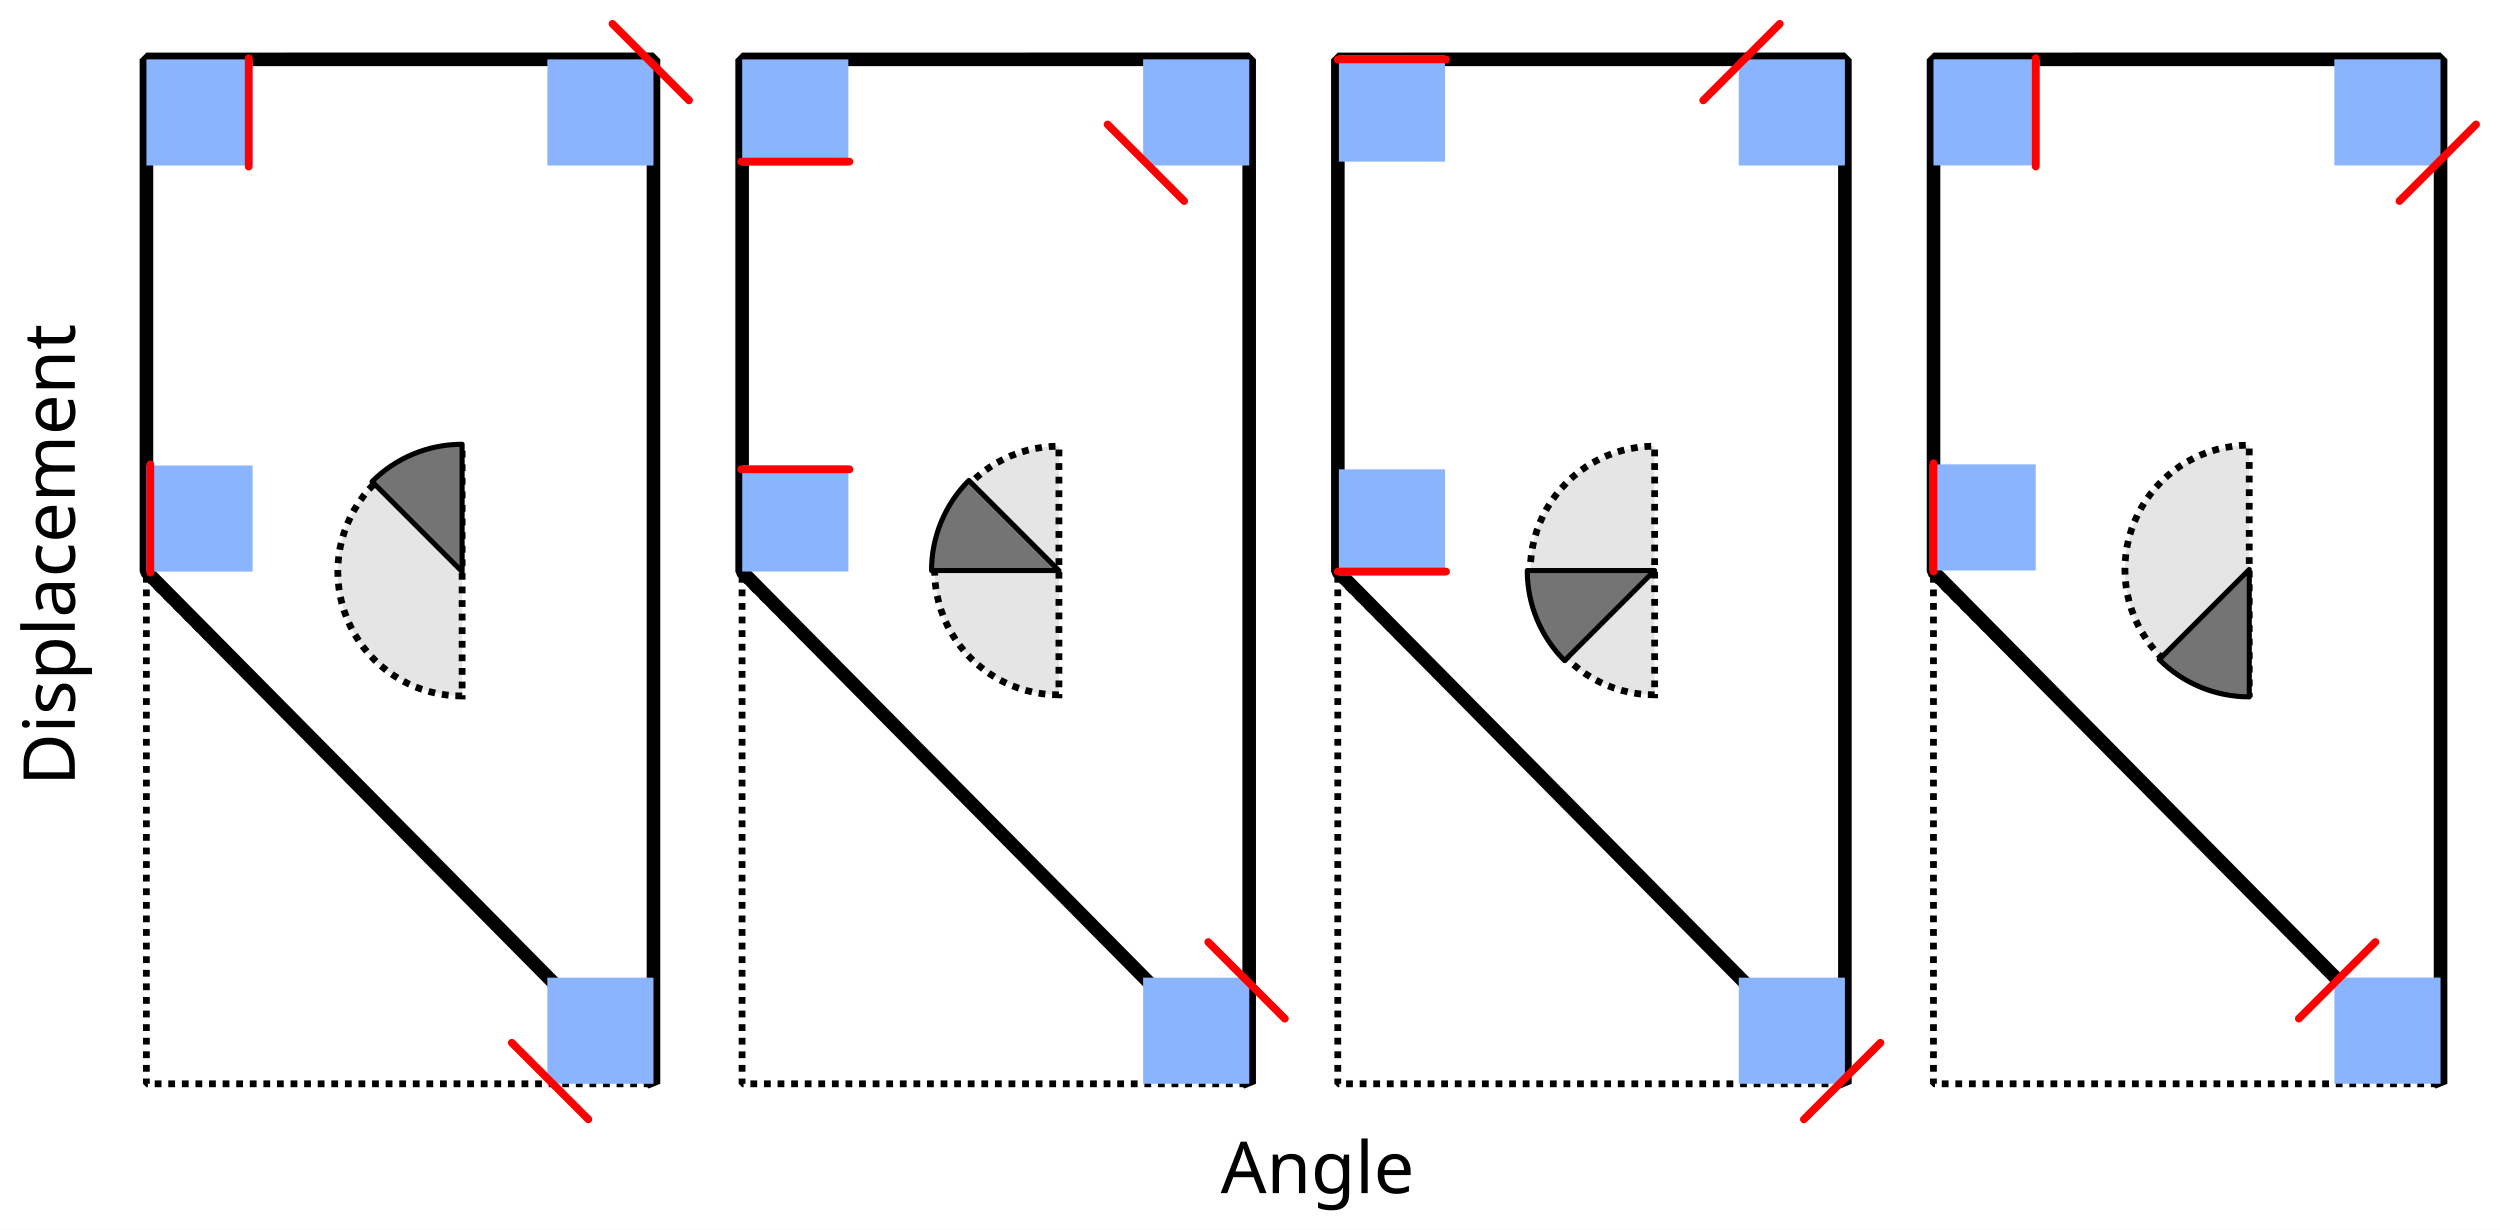
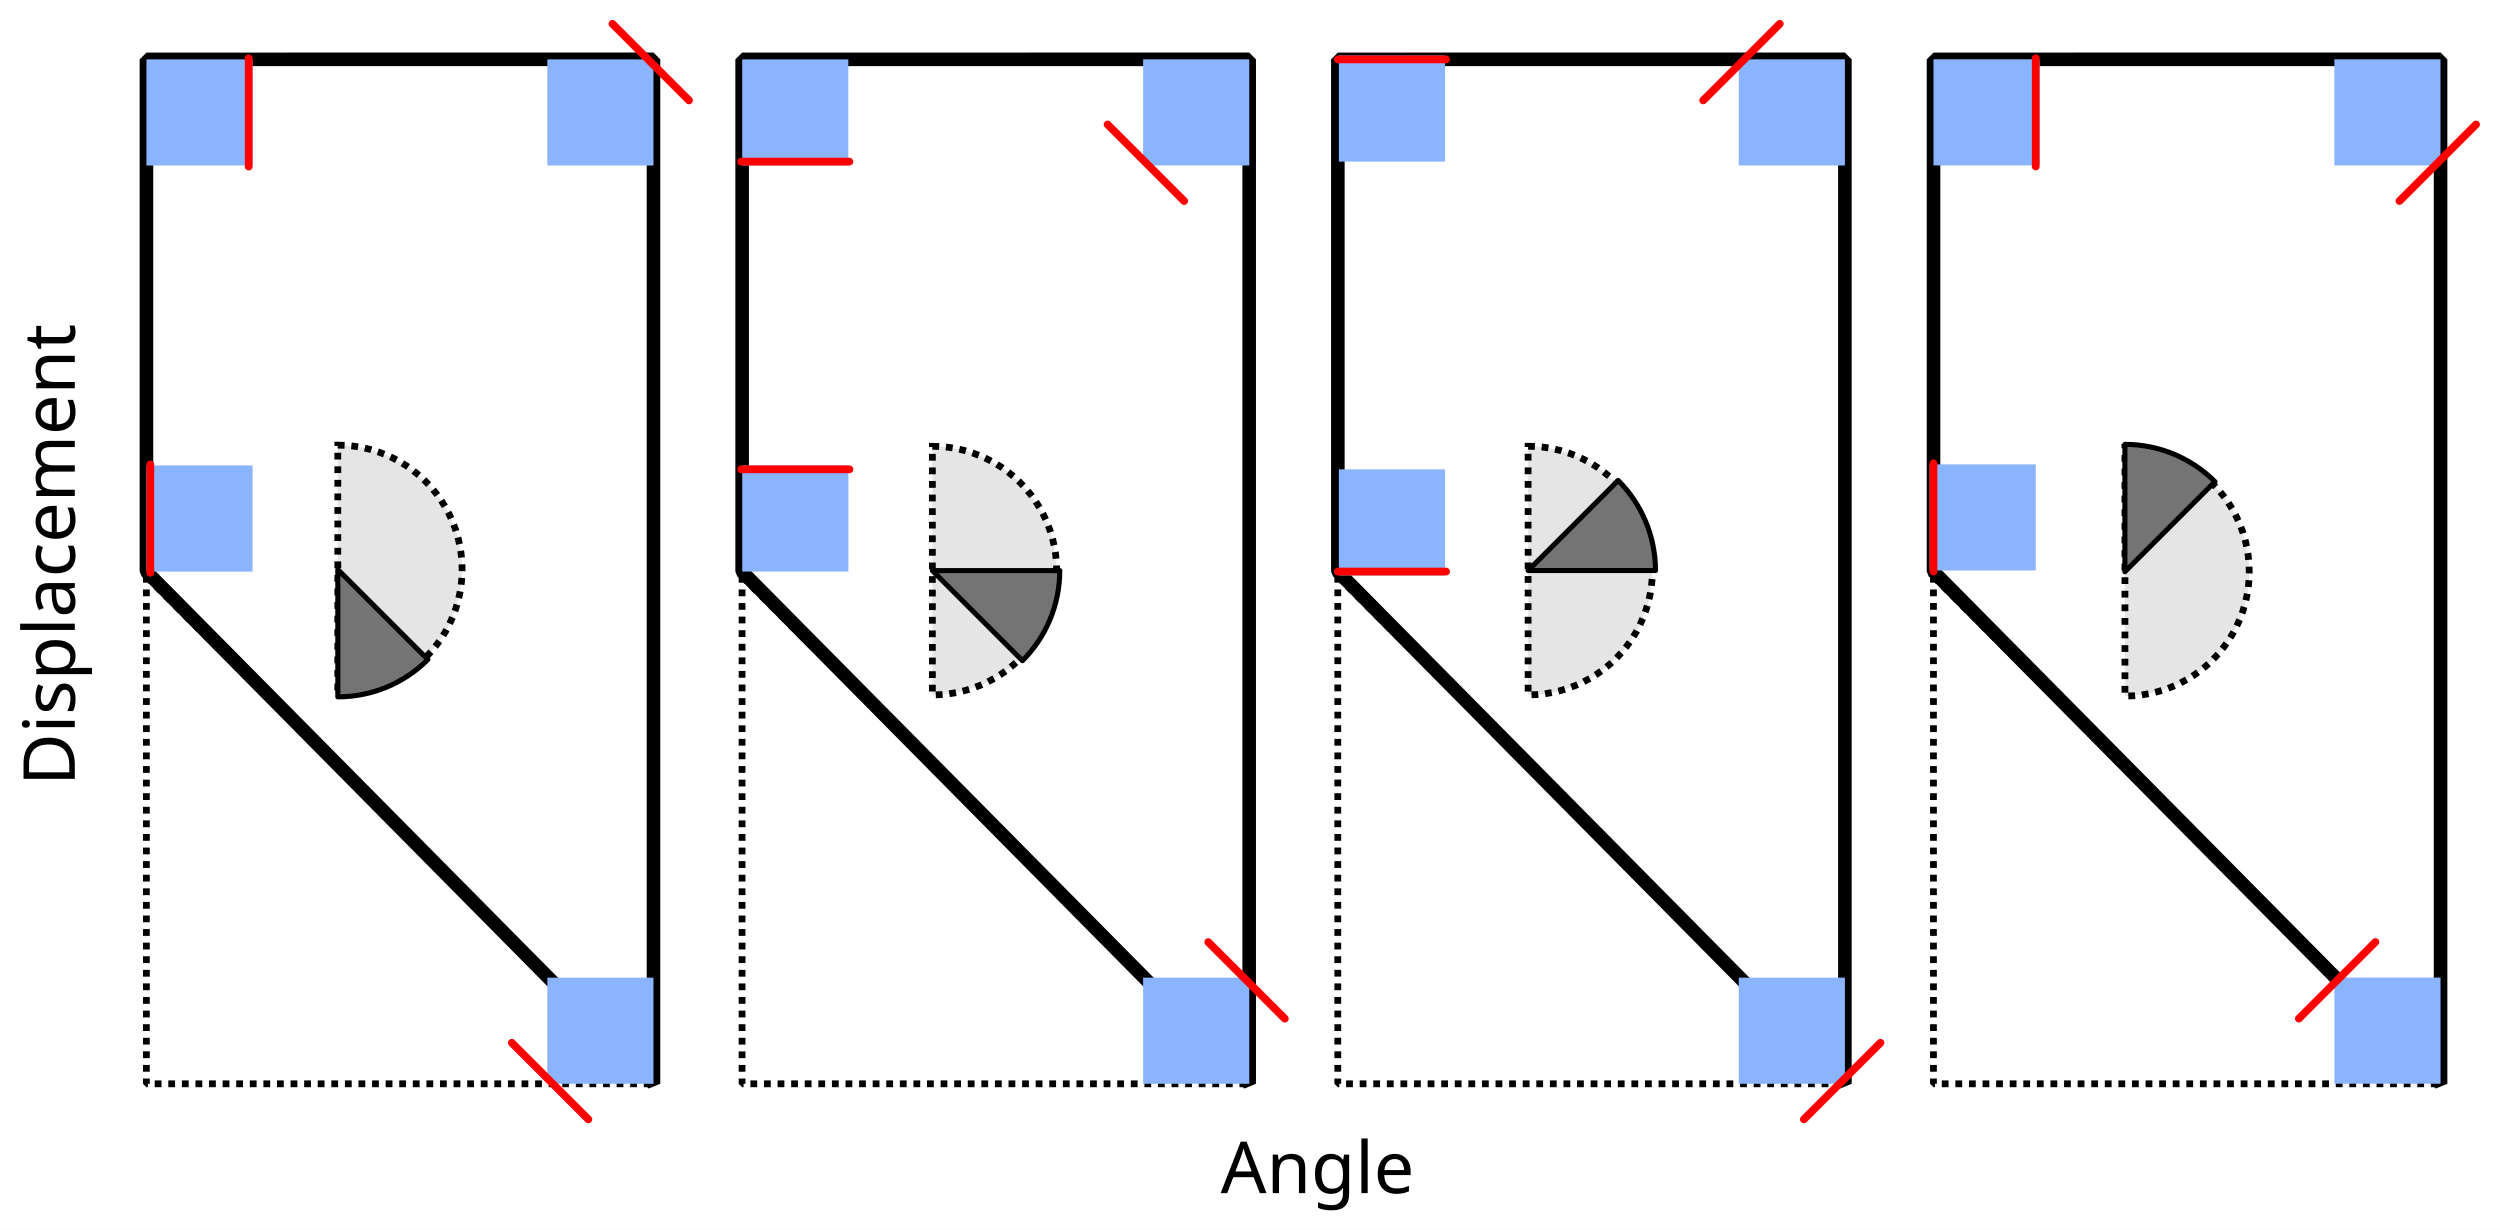
<svg xmlns="http://www.w3.org/2000/svg" width="368.03mm" height="181.05mm" version="1.1" viewBox="0 0 368.03 181.05">
  <rect width="368.03" height="181.05" fill="#fff" />
-   <g transform="translate(21.133 -14.475)" fill="#000000" font-family="sans-serif" font-size="10.583px" letter-spacing="0px" stroke-width=".265" word-spacing="0px">
+   <g transform="translate(21.133 -14.475)" font-family="sans-serif" font-size="10.583px" letter-spacing="0px" stroke-width=".265" word-spacing="0px">
    <text x="158.564" y="190.119" style="line-height:1.25" xml:space="preserve">
      <tspan x="158.564" y="190.119" stroke-width=".265">Angle</tspan>
    </text>
    <text transform="rotate(-90)" x="-130.153" y="-10.122" style="line-height:1.25" xml:space="preserve">
      <tspan x="-130.153" y="-10.122" stroke-width=".265">Displacement</tspan>
    </text>
  </g>
  <g transform="translate(-.28395 -2.9412)" stroke="#000">
    <g transform="translate(67.417 199.84)">
      <g transform="translate(-44.958 -68.359)" fill="none" stroke-linejoin="bevel">
        <path d="m-0.627-43.645 74.652 74.652h-74.652z" stroke-dasharray="1, 1" />
        <path d="m-0.617-119.8v75.403l74.642 75.403v-150.81z" stroke-width="2" />
      </g>
-       <g transform="matrix(.75 0 0 .75 -30.144 -275)">
+       <g transform="matrix(-.75 0 0 -.75 13.637 49.192)">
        <path transform="rotate(90)" d="m240.75-41.389a24.404 24.404 0 0 1-12.202 21.134 24.404 24.404 0 0 1-24.404 0 24.404 24.404 0 0 1-12.202-21.134h24.404z" fill="#e5e5e5" stroke-dasharray="1.333, 1.333" stroke-width="1.333" />
        <path transform="rotate(225)" d="m-157.24-123.71a25 25 0 0 1-7.322 17.678l-17.678-17.678z" fill="#747474" stroke-linejoin="round" />
      </g>
    </g>
    <g transform="translate(55.725 197.02)">
-       <g transform="matrix(.75 0 0 .75 41.58 -283.08)">
+       <g transform="matrix(-.75 0 0 -.75 140.68 62.912)">
        <path transform="rotate(90)" d="m255.06-78.487a24.404 24.404 0 0 1-12.202 21.134 24.404 24.404 0 0 1-24.404-1e-6 24.404 24.404 0 0 1-12.202-21.134h24.404z" fill="#e5e5e5" stroke-dasharray="1.333, 1.333" stroke-width="1.333" />
        <path transform="matrix(-.70711 -.70711 -.70711 .70711 0 0)" d="m-193.59 107.6a25 25 0 0 1-7.322 17.678l-17.678-17.678z" fill="#747474" stroke-linejoin="round" />
      </g>
      <g transform="translate(54.428 -65.538)" fill="none" stroke-linejoin="bevel">
        <path d="m-0.627-43.645 74.652 74.652h-74.652z" stroke-dasharray="1, 1" />
        <path d="m-0.617-119.8v75.403l74.642 75.403v-150.81z" stroke-width="2" />
      </g>
    </g>
    <g transform="translate(47.598 196.68)">
-       <g transform="matrix(.75 0 0 .75 91.989 -292.54)">
+       <g transform="matrix(-.75 0 0 -.75 281.92 73.042)">
        <path transform="rotate(90)" d="m268.12-139.04a24.404 24.404 0 0 1-12.202 21.134 24.404 24.404 0 0 1-24.404 0 24.404 24.404 0 0 1-12.202-21.134h24.404z" fill="#e5e5e5" stroke-dasharray="1.333, 1.333" stroke-width="1.333" />
        <path transform="rotate(135)" d="m99.022-270.65a25 25 0 0 1-7.322 17.678l-17.678-17.678z" fill="#747474" stroke-linejoin="round" />
      </g>
      <g transform="translate(150.25 -65.2)" fill="none" stroke-linejoin="bevel">
        <path d="m-0.627-43.645 74.652 74.652h-74.652z" stroke-dasharray="1, 1" />
        <path d="m-0.617-119.8v75.403l74.642 75.403v-150.81z" stroke-width="2" />
      </g>
    </g>
    <g transform="translate(41.869 197.94)">
-       <g transform="matrix(.75 0 0 .75 157.53 -295.15)">
+       <g transform="matrix(-.75 0 0 -.75 403.23 73.155)">
        <path transform="rotate(90)" d="m269.72-176a24.404 24.404 0 0 1-12.202 21.134 24.404 24.404 0 0 1-24.404 0 24.404 24.404 0 0 1-12.202-21.134h24.404z" fill="#e5e5e5" stroke-dasharray="1.333, 1.333" stroke-width="1.333" />
        <path transform="matrix(-.70711 .70711 .70711 .70711 0 0)" d="m74.009 297.92a25 25 0 0 1-7.322 17.678l-17.678-17.678z" fill="#747474" stroke-linejoin="round" />
      </g>
      <g transform="translate(243.67 -66.459)" fill="none" stroke-linejoin="bevel">
        <path d="m-0.627-43.645 74.652 74.652h-74.652z" stroke-dasharray="1, 1" />
        <path d="m-0.617-119.8v75.403l74.642 75.403v-150.81z" stroke-width="2" />
      </g>
    </g>
  </g>
  <g transform="rotate(180 301.02 112.02)">
    <g transform="matrix(0 .625 -.625 0 375.19 156.01)">
      <rect transform="rotate(-90)" x="-211.88" y="-146.41" width="25" height="25" fill="#8bb4ff" />
      <path d="m-131.07 178.51 18.028 18.028" fill="none" stroke="#f00" stroke-linecap="round" stroke-width="1.829" />
    </g>
    <g transform="matrix(0 -.625 .625 0 125.97 123.8)">
      <rect transform="rotate(-90)" x="-211.88" y="-146.41" width="25" height="25" fill="#8bb4ff" />
      <path d="m-131.07 178.51 18.028 18.028" fill="none" stroke="#f00" stroke-linecap="round" stroke-width="1.829" />
    </g>
    <g transform="matrix(-.625 0 0 -.625 290.1 245.33)">
      <rect x="-44.611" y="143.44" width="25" height="25" fill="#8bb4ff" />
      <path d="m-43.696 143.19v25.496" fill="none" stroke="#f00" stroke-linecap="round" stroke-width="1.829" />
    </g>
    <g transform="matrix(-.625 0 0 -.625 285.66 285.53)">
      <rect x="-50.798" y="112.35" width="25" height="25" fill="#8bb4ff" />
      <path d="m-26.713 112.1v25.496" fill="none" stroke="#f00" stroke-linecap="round" stroke-width="1.829" />
    </g>
  </g>
  <g transform="translate(46.151 -56.211)">
    <g transform="matrix(.625 0 0 .625 7.1562 -5.2665)">
      <rect x="-50.798" y="112.35" width="25" height="25" fill="#8bb4ff" />
      <path d="m-26.713 112.1v25.496" fill="none" stroke="#f00" stroke-linecap="round" stroke-width="1.829" />
    </g>
    <g transform="matrix(.625 0 0 .625 3.2893 35.083)">
      <rect x="-44.611" y="143.44" width="25" height="25" fill="#8bb4ff" />
      <path d="m-43.696 143.19v25.496" fill="none" stroke="#f00" stroke-linecap="round" stroke-width="1.829" />
    </g>
    <g transform="matrix(.625 0 0 .625 125.93 -51.846)">
      <rect transform="rotate(-90)" x="-211.88" y="-146.41" width="25" height="25" fill="#8bb4ff" />
      <path d="m-131.07 178.51 18.028 18.028" fill="none" stroke="#f00" stroke-linecap="round" stroke-width="1.829" />
    </g>
    <g transform="matrix(-.625 0 0 -.625 -41.459 332.56)">
      <rect transform="rotate(-90)" x="-211.88" y="-146.41" width="25" height="25" fill="#8bb4ff" />
      <path d="m-131.07 178.51 18.028 18.028" fill="none" stroke="#f00" stroke-linecap="round" stroke-width="1.829" />
    </g>
  </g>
  <g transform="rotate(180 124.12 112.1)">
    <g transform="matrix(-.625 0 0 -.625 -11.548 197.08)">
      <rect transform="rotate(-90)" x="-211.88" y="-146.41" width="25" height="25" fill="#8bb4ff" />
      <path d="m-131.07 178.51 18.028 18.028" fill="none" stroke="#f00" stroke-linecap="round" stroke-width="1.829" />
    </g>
    <g transform="matrix(.625 0 0 .625 155.84 83.038)">
      <rect transform="rotate(-90)" x="-211.88" y="-146.41" width="25" height="25" fill="#8bb4ff" />
      <path d="m-131.07 178.51 18.028 18.028" fill="none" stroke="#f00" stroke-linecap="round" stroke-width="1.829" />
    </g>
    <g transform="matrix(-.625 0 0 -.625 100.33 268.45)">
      <rect transform="rotate(-90)" x="-205.42" y="-61.83" width="25" height="25" fill="#8bb4ff" />
      <path d="m-62.078 181.34h25.496" fill="none" stroke="#f00" stroke-linecap="round" stroke-width="1.829" />
    </g>
    <g transform="matrix(-.625 0 0 -.625 96.234 347.65)">
      <rect transform="rotate(-90)" x="-236.51" y="-68.391" width="25" height="25" fill="#8bb4ff" />
      <path d="m-68.639 235.59h25.496" fill="none" stroke="#f00" stroke-linecap="round" stroke-width="1.829" />
    </g>
  </g>
  <g transform="translate(43.682 -56.211)">
    <g transform="matrix(.625 0 0 .625 196.16 -6.8906)">
      <rect transform="rotate(-90)" x="-236.51" y="-68.391" width="25" height="25" fill="#8bb4ff" />
      <path d="m-68.639 235.59h25.496" fill="none" stroke="#f00" stroke-linecap="round" stroke-width="1.829" />
    </g>
    <g transform="matrix(.625 0 0 .625 192.06 -48.383)">
      <rect transform="rotate(-90)" x="-205.42" y="-61.83" width="25" height="25" fill="#8bb4ff" />
      <path d="m-62.078 181.34h25.496" fill="none" stroke="#f00" stroke-linecap="round" stroke-width="1.829" />
    </g>
    <g transform="matrix(0 -.625 .625 0 95.482 -10.931)">
      <rect transform="rotate(-90)" x="-211.88" y="-146.41" width="25" height="25" fill="#8bb4ff" />
      <path d="m-131.07 178.51 18.028 18.028" fill="none" stroke="#f00" stroke-linecap="round" stroke-width="1.829" />
    </g>
    <g transform="matrix(0 .625 -.625 0 344.71 291.64)">
      <rect transform="rotate(-90)" x="-211.88" y="-146.41" width="25" height="25" fill="#8bb4ff" />
      <path d="m-131.07 178.51 18.028 18.028" fill="none" stroke="#f00" stroke-linecap="round" stroke-width="1.829" />
    </g>
  </g>
</svg>
